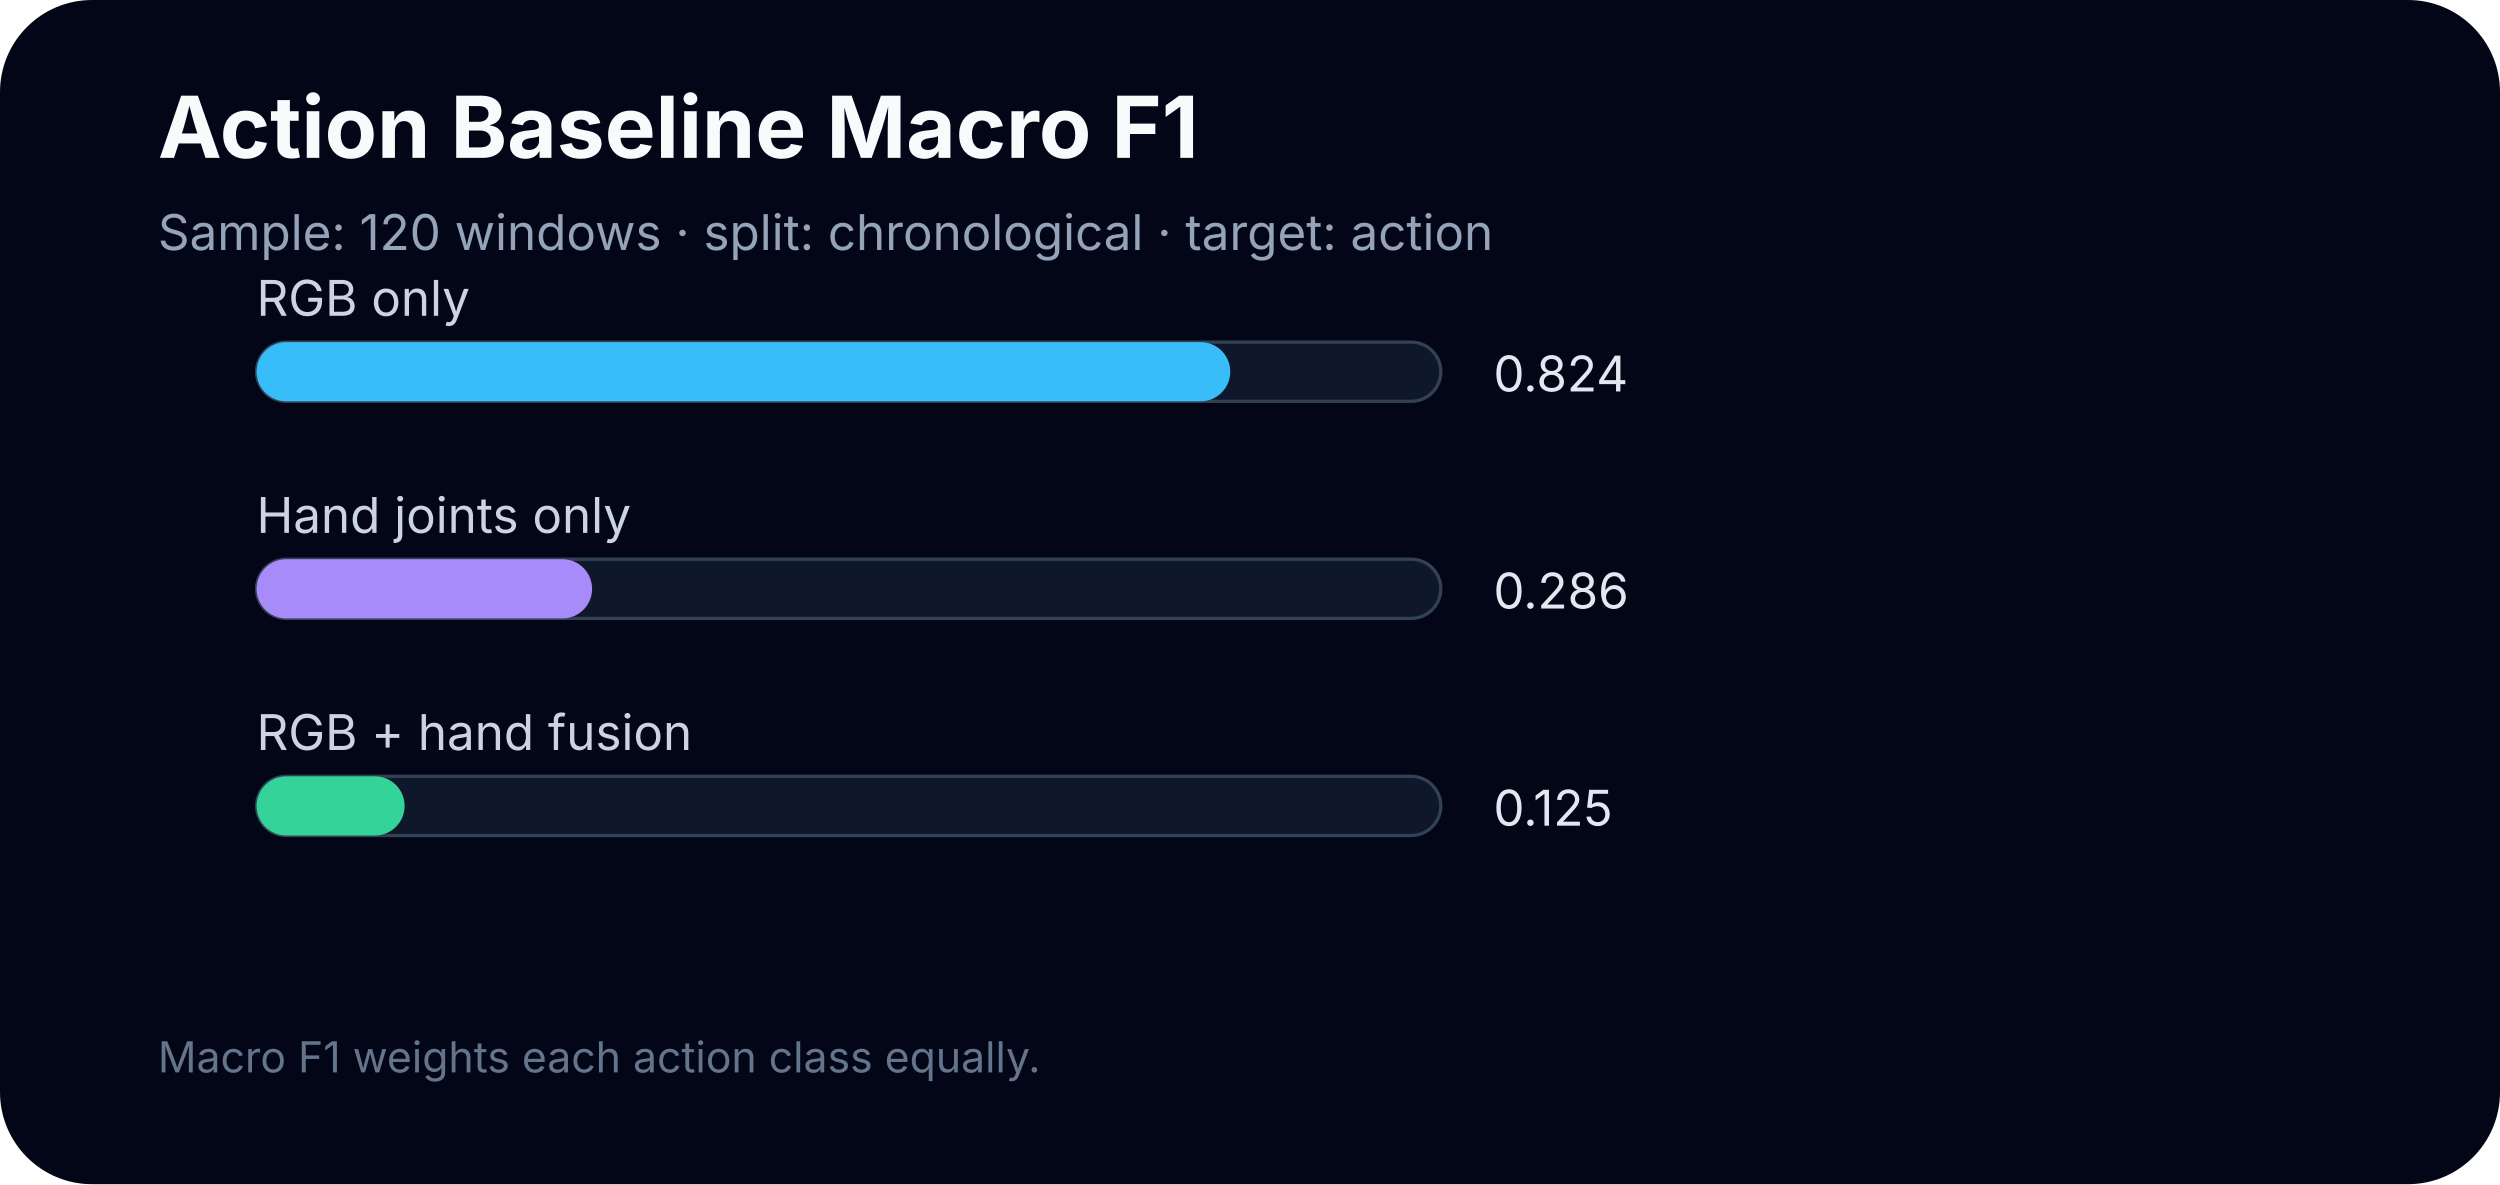
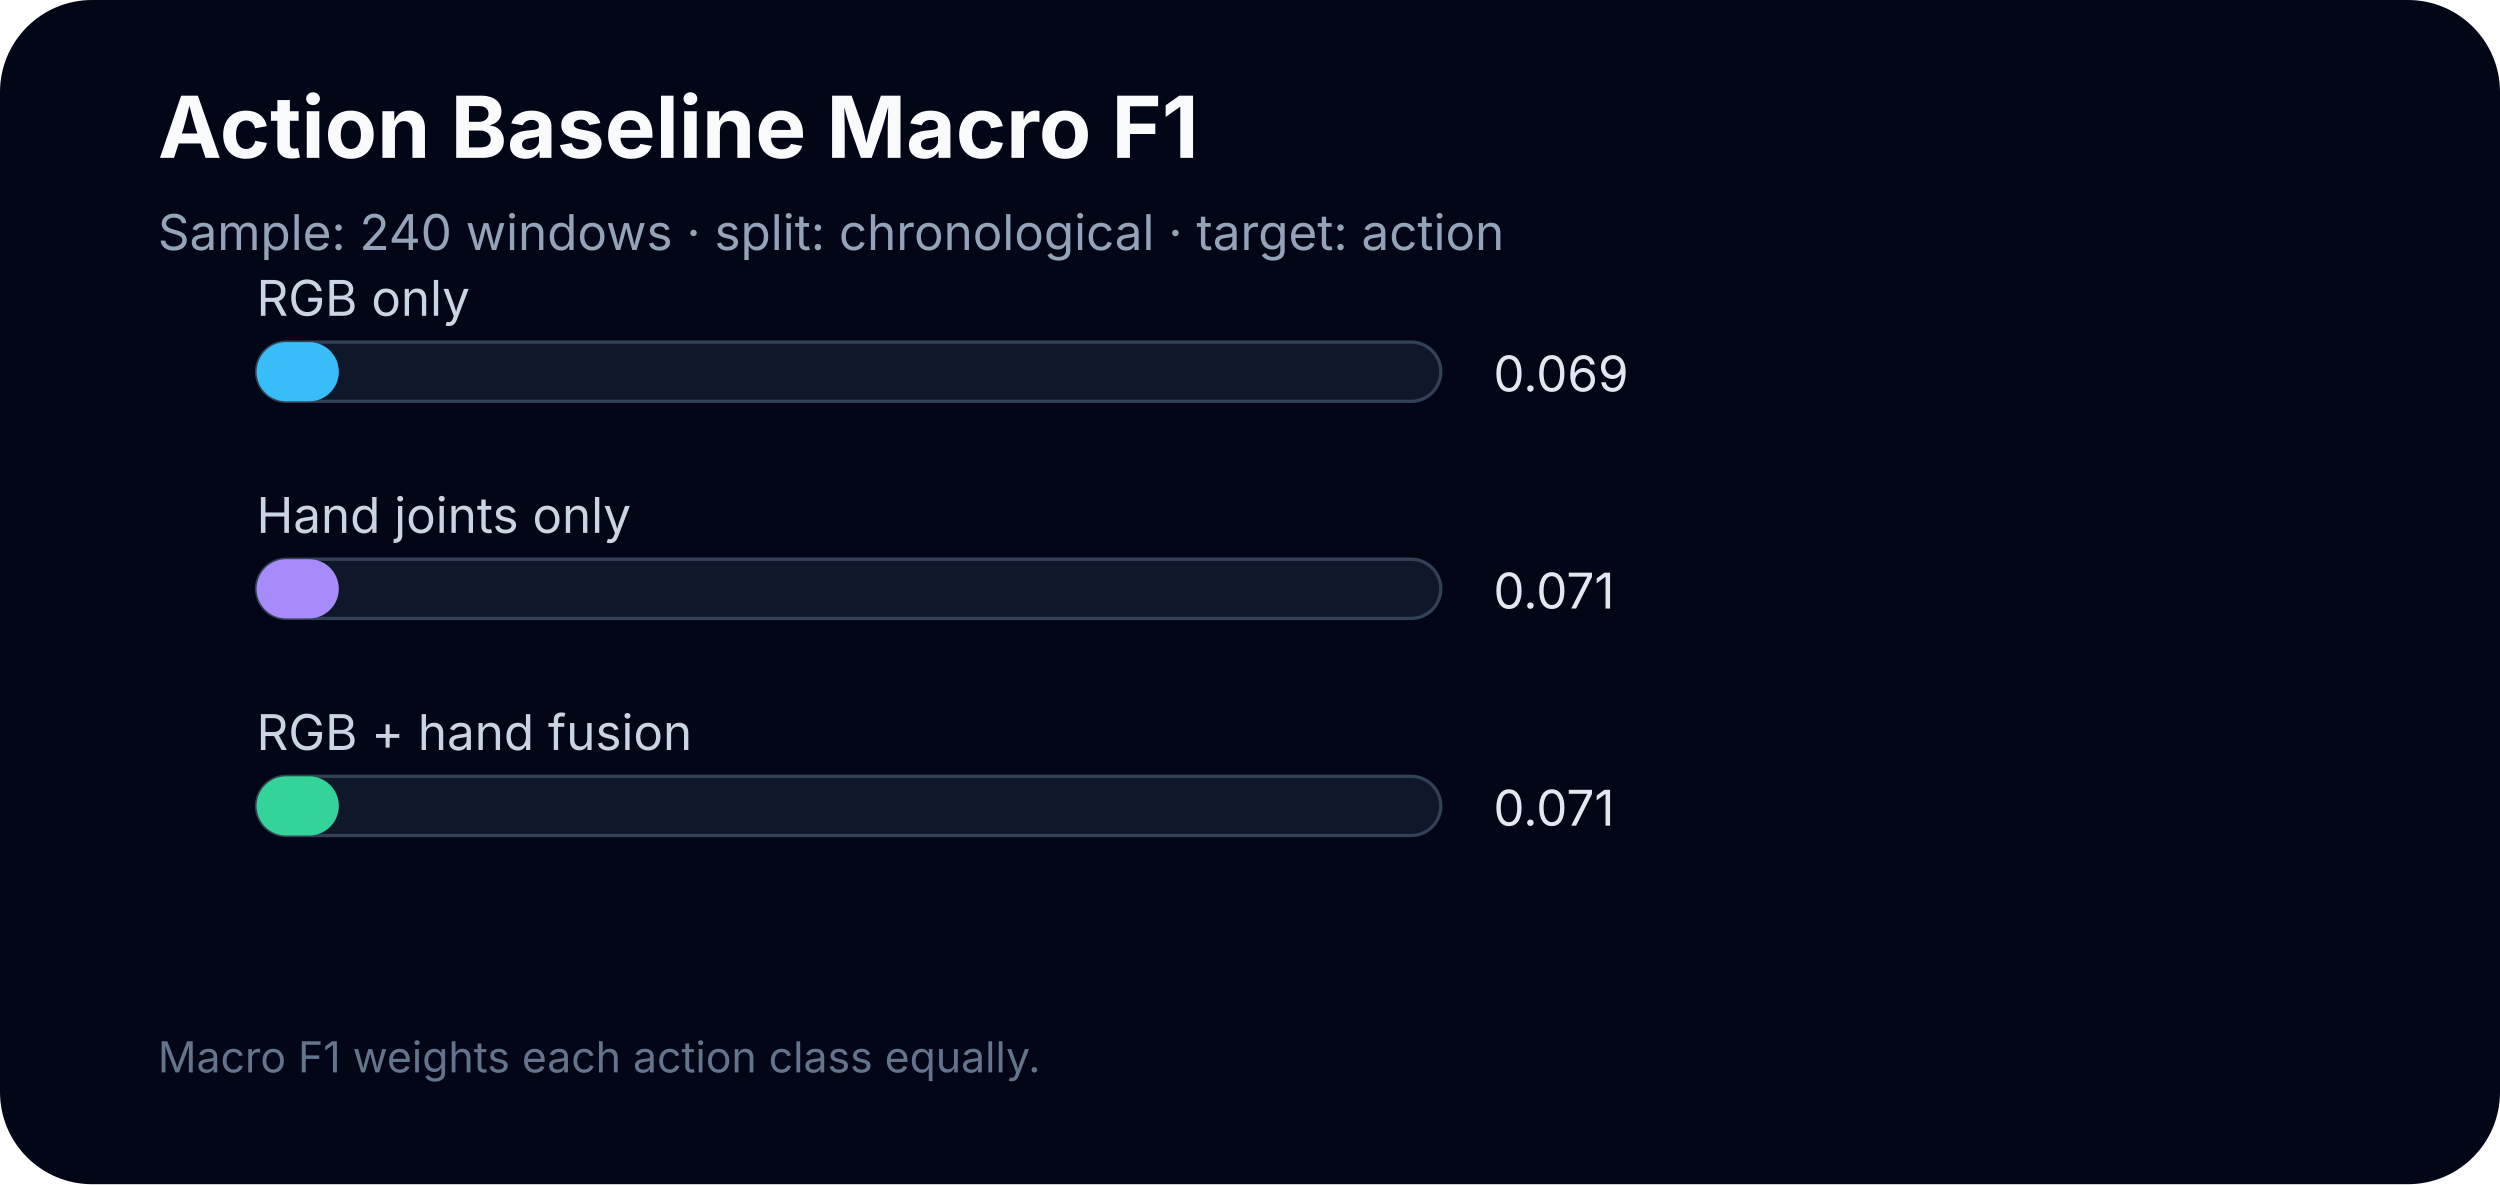
<svg xmlns="http://www.w3.org/2000/svg" width="760" height="360" viewBox="0 0 760 360">
  <rect width="760" height="360" rx="28" fill="#020617" />
  <text x="48" y="48" fill="#f8fafc" font-size="26" font-weight="700" font-family="Inter, Arial">Action Baseline Macro F1</text>
-   <text x="48" y="76" fill="#94a3b8" font-size="15" font-family="Inter, Arial">Sample: 120 windows · split: chronological · target: action</text>
+   <text x="48" y="76" fill="#94a3b8" font-size="15" font-family="Inter, Arial">Sample: 240 windows · split: chronological · target: action</text>
  <text x="78" y="96" fill="#cbd5e1" font-size="15" font-family="Inter, Arial">RGB only</text>
  <rect x="78" y="104" width="360" height="18" rx="9" fill="#0f172a" stroke="#334155" />
-   <rect x="78" y="104" width="296" height="18" rx="9" fill="#38bdf8" />
-   <text x="454" y="119" fill="#e2e8f0" font-size="15" font-family="Inter, Arial">0.824</text>
+   <rect x="78" y="104" width="25" height="18" rx="9" fill="#38bdf8" />
+   <text x="454" y="119" fill="#e2e8f0" font-size="15" font-family="Inter, Arial">0.069</text>
  <text x="78" y="162" fill="#cbd5e1" font-size="15" font-family="Inter, Arial">Hand joints only</text>
  <rect x="78" y="170" width="360" height="18" rx="9" fill="#0f172a" stroke="#334155" />
-   <rect x="78" y="170" width="102" height="18" rx="9" fill="#a78bfa" />
-   <text x="454" y="185" fill="#e2e8f0" font-size="15" font-family="Inter, Arial">0.286</text>
+   <rect x="78" y="170" width="25" height="18" rx="9" fill="#a78bfa" />
+   <text x="454" y="185" fill="#e2e8f0" font-size="15" font-family="Inter, Arial">0.071</text>
  <text x="78" y="228" fill="#cbd5e1" font-size="15" font-family="Inter, Arial">RGB + hand fusion</text>
  <rect x="78" y="236" width="360" height="18" rx="9" fill="#0f172a" stroke="#334155" />
-   <rect x="78" y="236" width="45" height="18" rx="9" fill="#34d399" />
-   <text x="454" y="251" fill="#e2e8f0" font-size="15" font-family="Inter, Arial">0.125</text>
+   <rect x="78" y="236" width="25" height="18" rx="9" fill="#34d399" />
+   <text x="454" y="251" fill="#e2e8f0" font-size="15" font-family="Inter, Arial">0.071</text>
  <text x="48" y="326" fill="#64748b" font-size="13" font-family="Inter, Arial">Macro F1 weights each action class equally.</text>
</svg>
